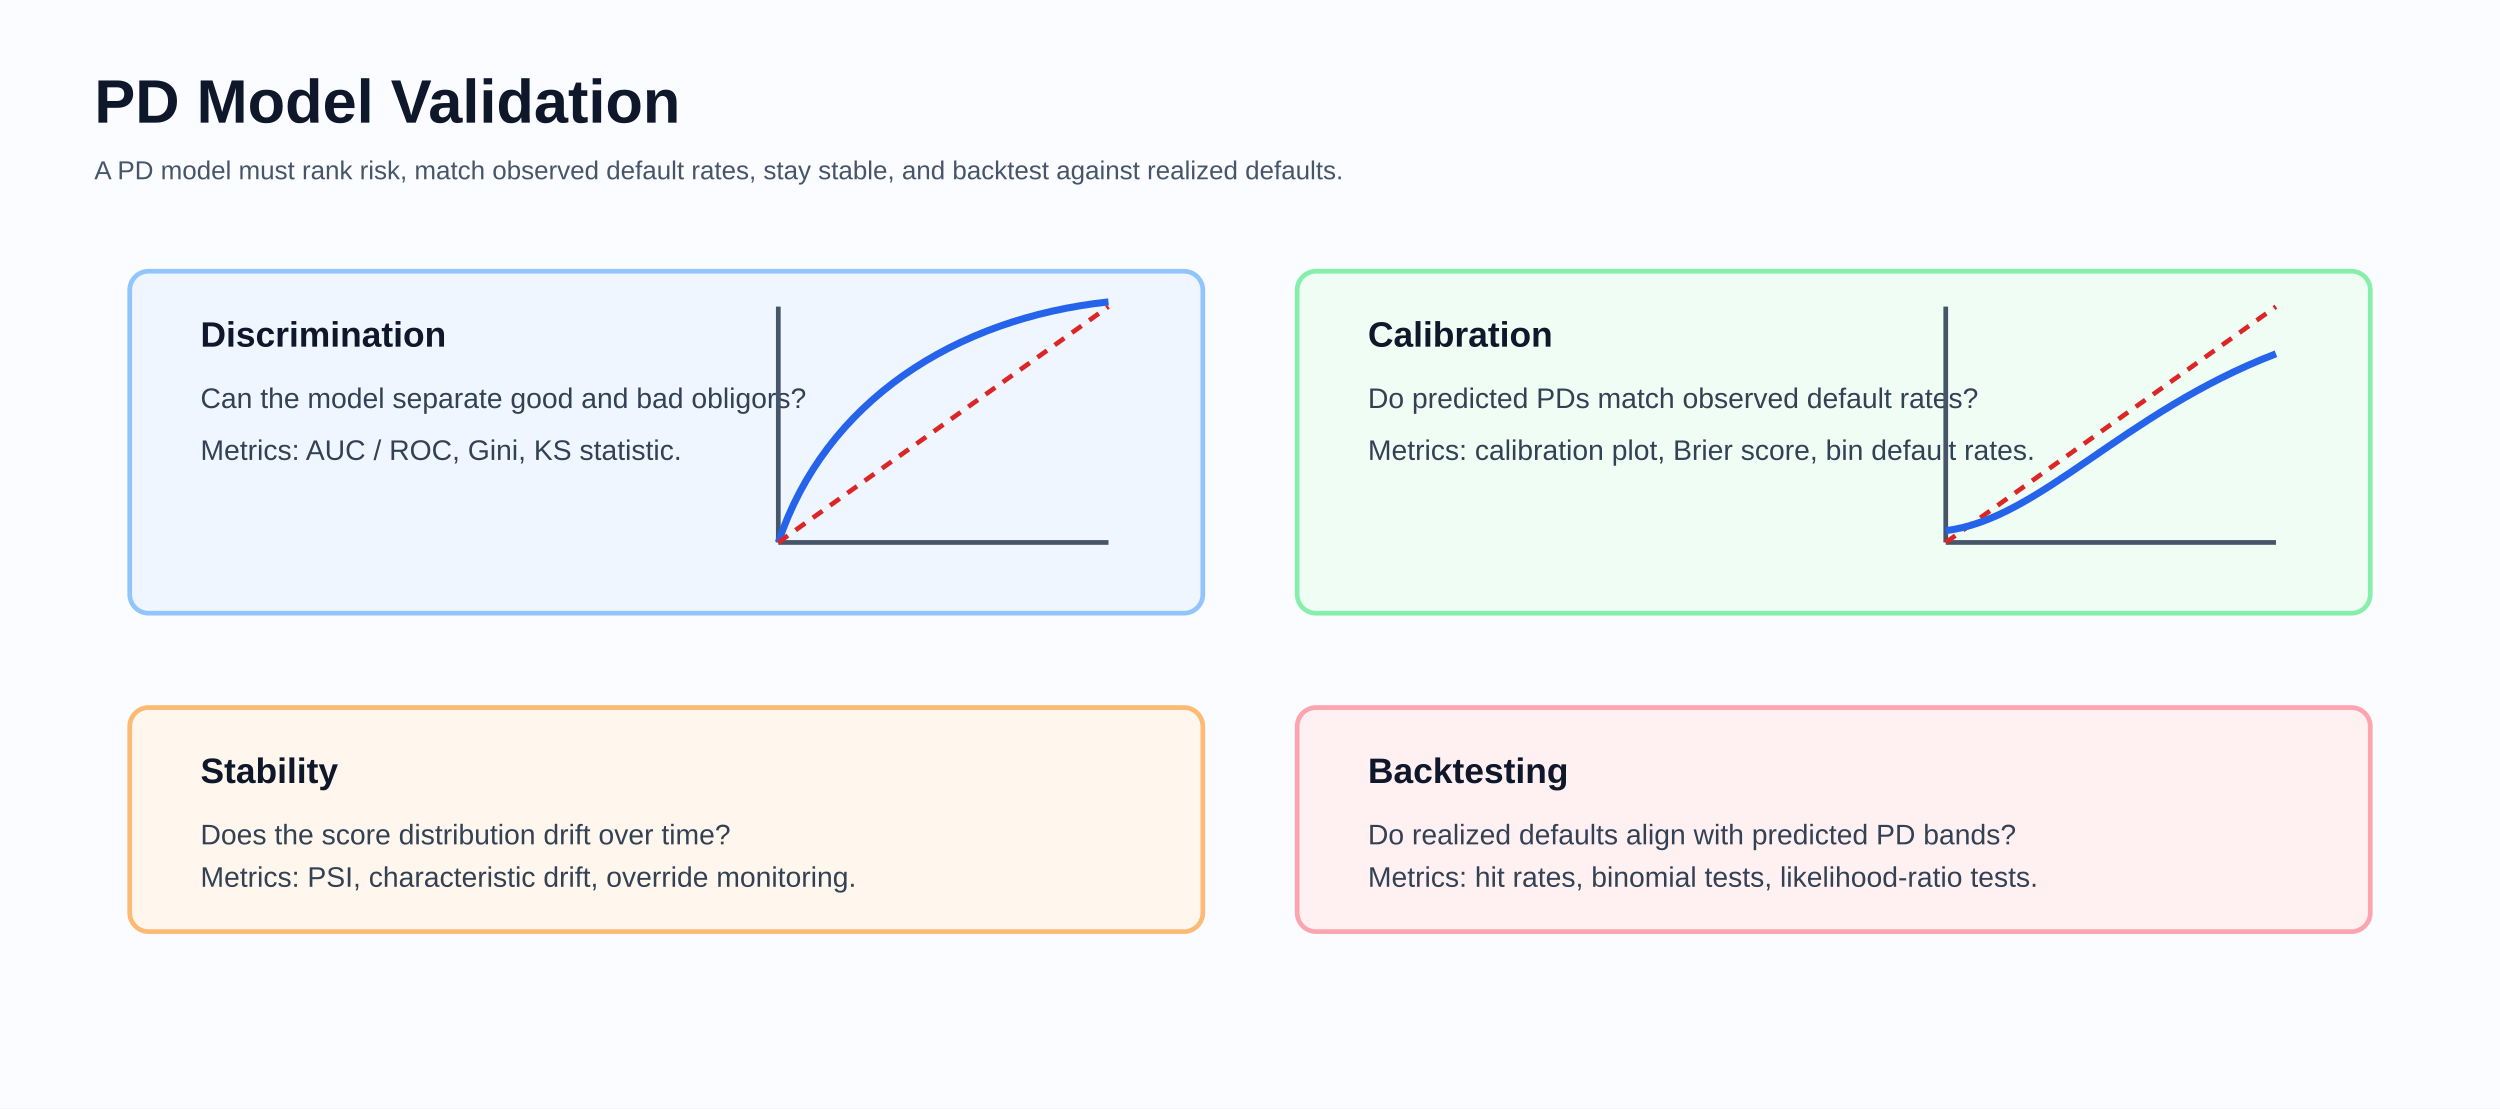
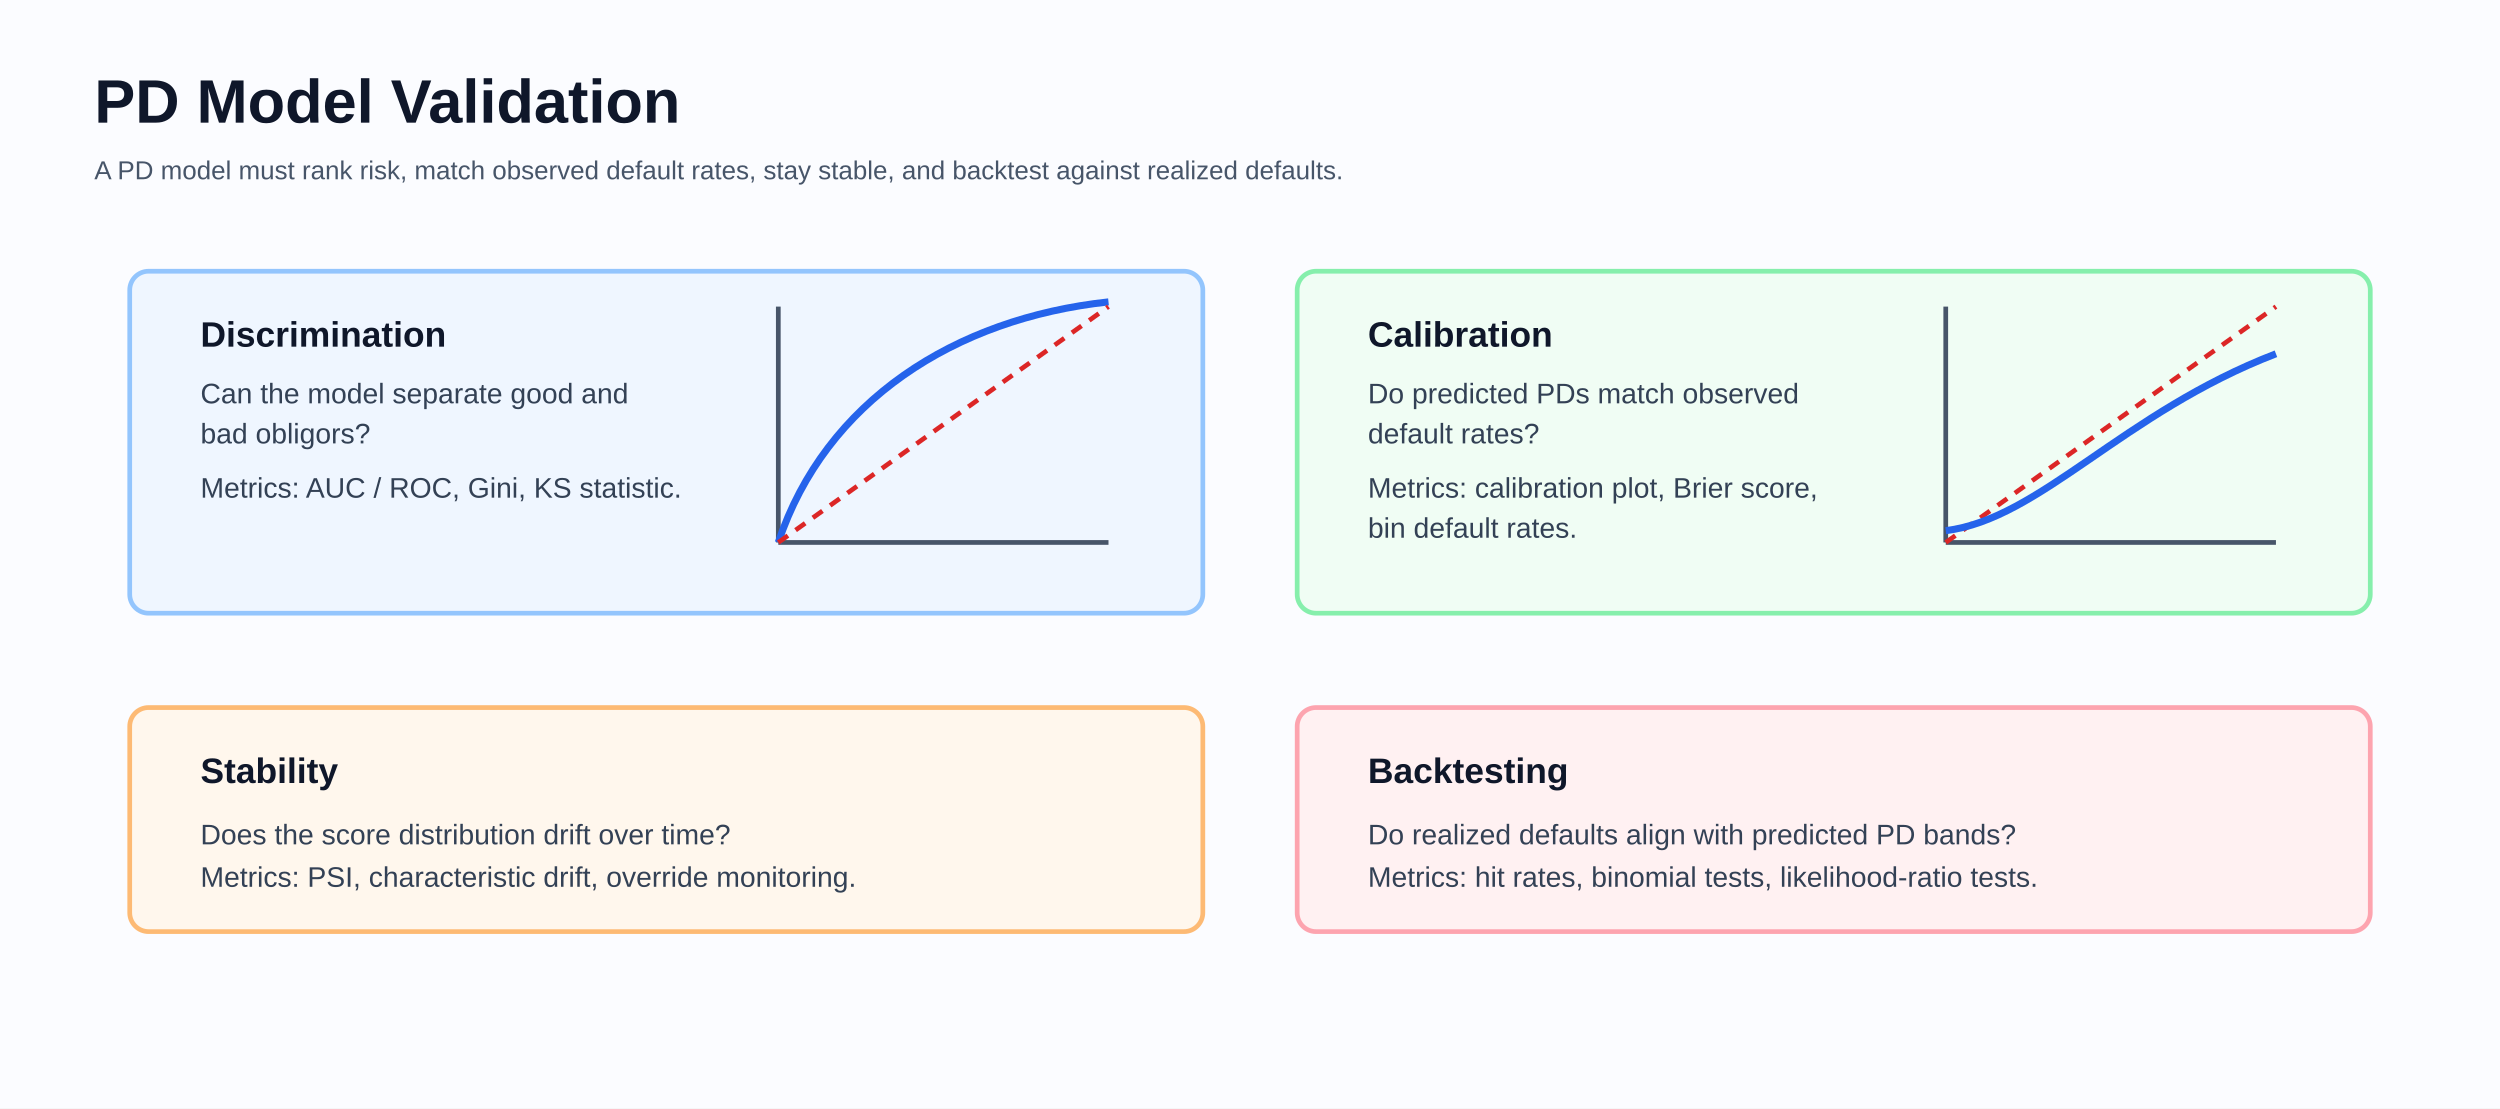
<svg xmlns="http://www.w3.org/2000/svg" width="1060" height="470" viewBox="0 0 1060 470" role="img" aria-labelledby="title desc">
  <defs>
    <style>
      .bg{fill:#fbfcff}.panel{fill:#fff;stroke:#cbd5e1;stroke-width:2}.disc{fill:#eff6ff;stroke:#93c5fd}.cal{fill:#f0fdf4;stroke:#86efac}.stab{fill:#fff7ed;stroke:#fdba74}.back{fill:#fff1f2;stroke:#fda4af}.title{font:bold 26px Arial,sans-serif;fill:#0f172a}.h{font:bold 15px Arial,sans-serif;fill:#0f172a}.txt{font:12px Arial,sans-serif;fill:#334155}.axis{stroke:#475569;stroke-width:2}.line{fill:none;stroke:#2563eb;stroke-width:3}.dash{fill:none;stroke:#dc2626;stroke-width:2;stroke-dasharray:5 4}.small{font:11px Arial,sans-serif;fill:#475569}
    </style>
  </defs>
  <rect class="bg" width="1060" height="470" />
  <text class="title" x="40" y="52">PD Model Validation</text>
  <text class="small" x="40" y="76">A PD model must rank risk, match observed default rates, stay stable, and backtest against realized defaults.</text>
  <rect class="panel disc" x="55" y="115" width="455" height="145" rx="8" />
  <text class="h" x="85" y="147">Discrimination</text>
-   <text class="txt" x="85" y="173">Can the model separate good and bad obligors?</text>
-   <text class="txt" x="85" y="195">Metrics: AUC / ROC, Gini, KS statistic.</text>
+   <text class="txt" x="85" y="171">Can the model separate good and</text>
+   <text class="txt" x="85" y="188">bad obligors?</text>
+   <text class="txt" x="85" y="211">Metrics: AUC / ROC, Gini, KS statistic.</text>
  <line class="axis" x1="330" y1="230" x2="470" y2="230" />
  <line class="axis" x1="330" y1="230" x2="330" y2="130" />
  <path class="line" d="M330 230 C350 170 405 135 470 128" />
  <path class="dash" d="M330 230L470 130" />
  <rect class="panel cal" x="550" y="115" width="455" height="145" rx="8" />
  <text class="h" x="580" y="147">Calibration</text>
-   <text class="txt" x="580" y="173">Do predicted PDs match observed default rates?</text>
-   <text class="txt" x="580" y="195">Metrics: calibration plot, Brier score, bin default rates.</text>
+   <text class="txt" x="580" y="171">Do predicted PDs match observed</text>
+   <text class="txt" x="580" y="188">default rates?</text>
+   <text class="txt" x="580" y="211">Metrics: calibration plot, Brier score,</text>
+   <text class="txt" x="580" y="228">bin default rates.</text>
  <line class="axis" x1="825" y1="230" x2="965" y2="230" />
  <line class="axis" x1="825" y1="230" x2="825" y2="130" />
  <path class="dash" d="M825 230L965 130" />
  <path class="line" d="M825 225 C865 220 900 175 965 150" />
  <rect class="panel stab" x="55" y="300" width="455" height="95" rx="8" />
  <text class="h" x="85" y="332">Stability</text>
  <text class="txt" x="85" y="358">Does the score distribution drift over time?</text>
  <text class="txt" x="85" y="376">Metrics: PSI, characteristic drift, override monitoring.</text>
  <rect class="panel back" x="550" y="300" width="455" height="95" rx="8" />
  <text class="h" x="580" y="332">Backtesting</text>
  <text class="txt" x="580" y="358">Do realized defaults align with predicted PD bands?</text>
  <text class="txt" x="580" y="376">Metrics: hit rates, binomial tests, likelihood-ratio tests.</text>
</svg>
